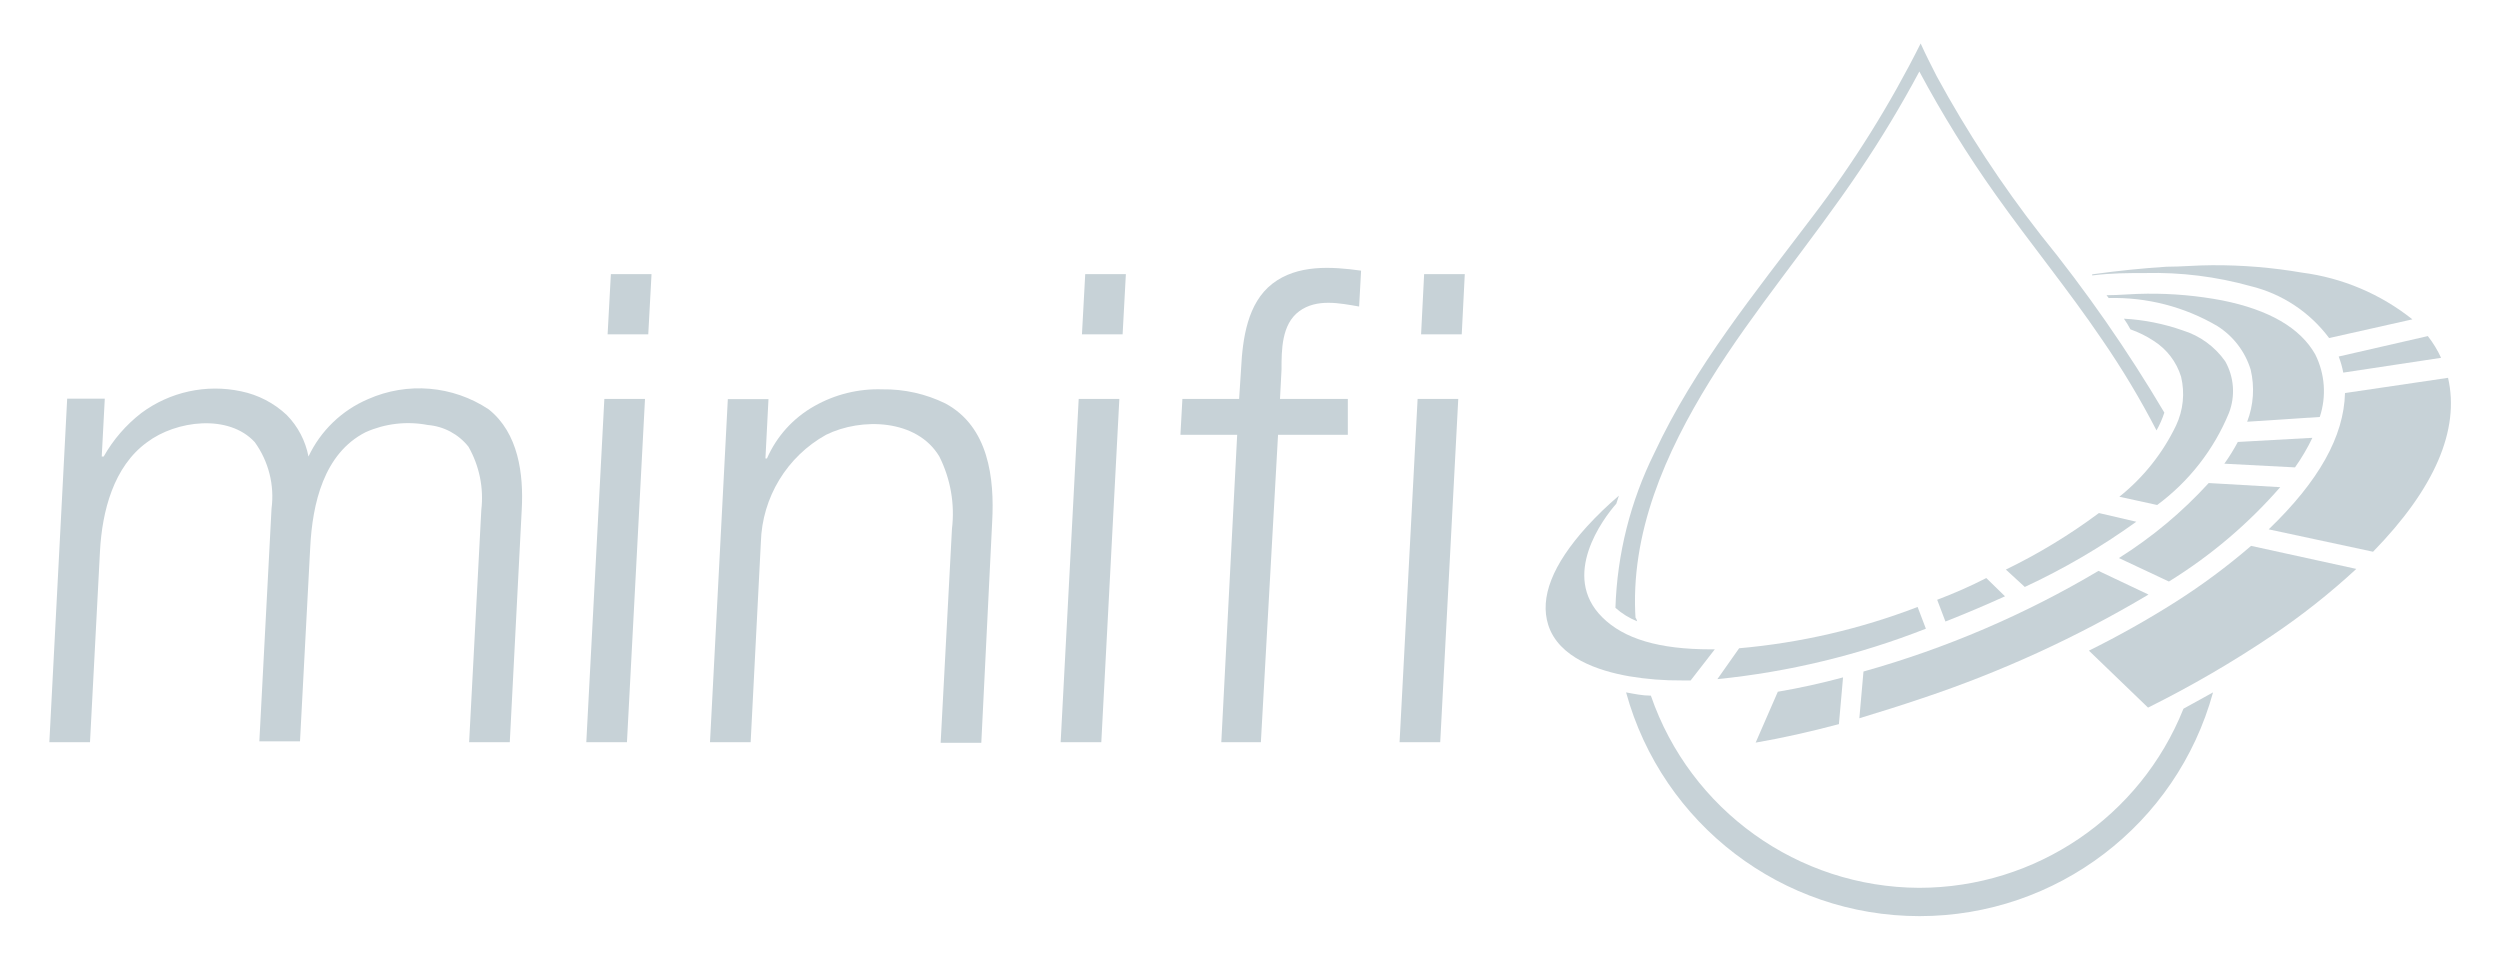
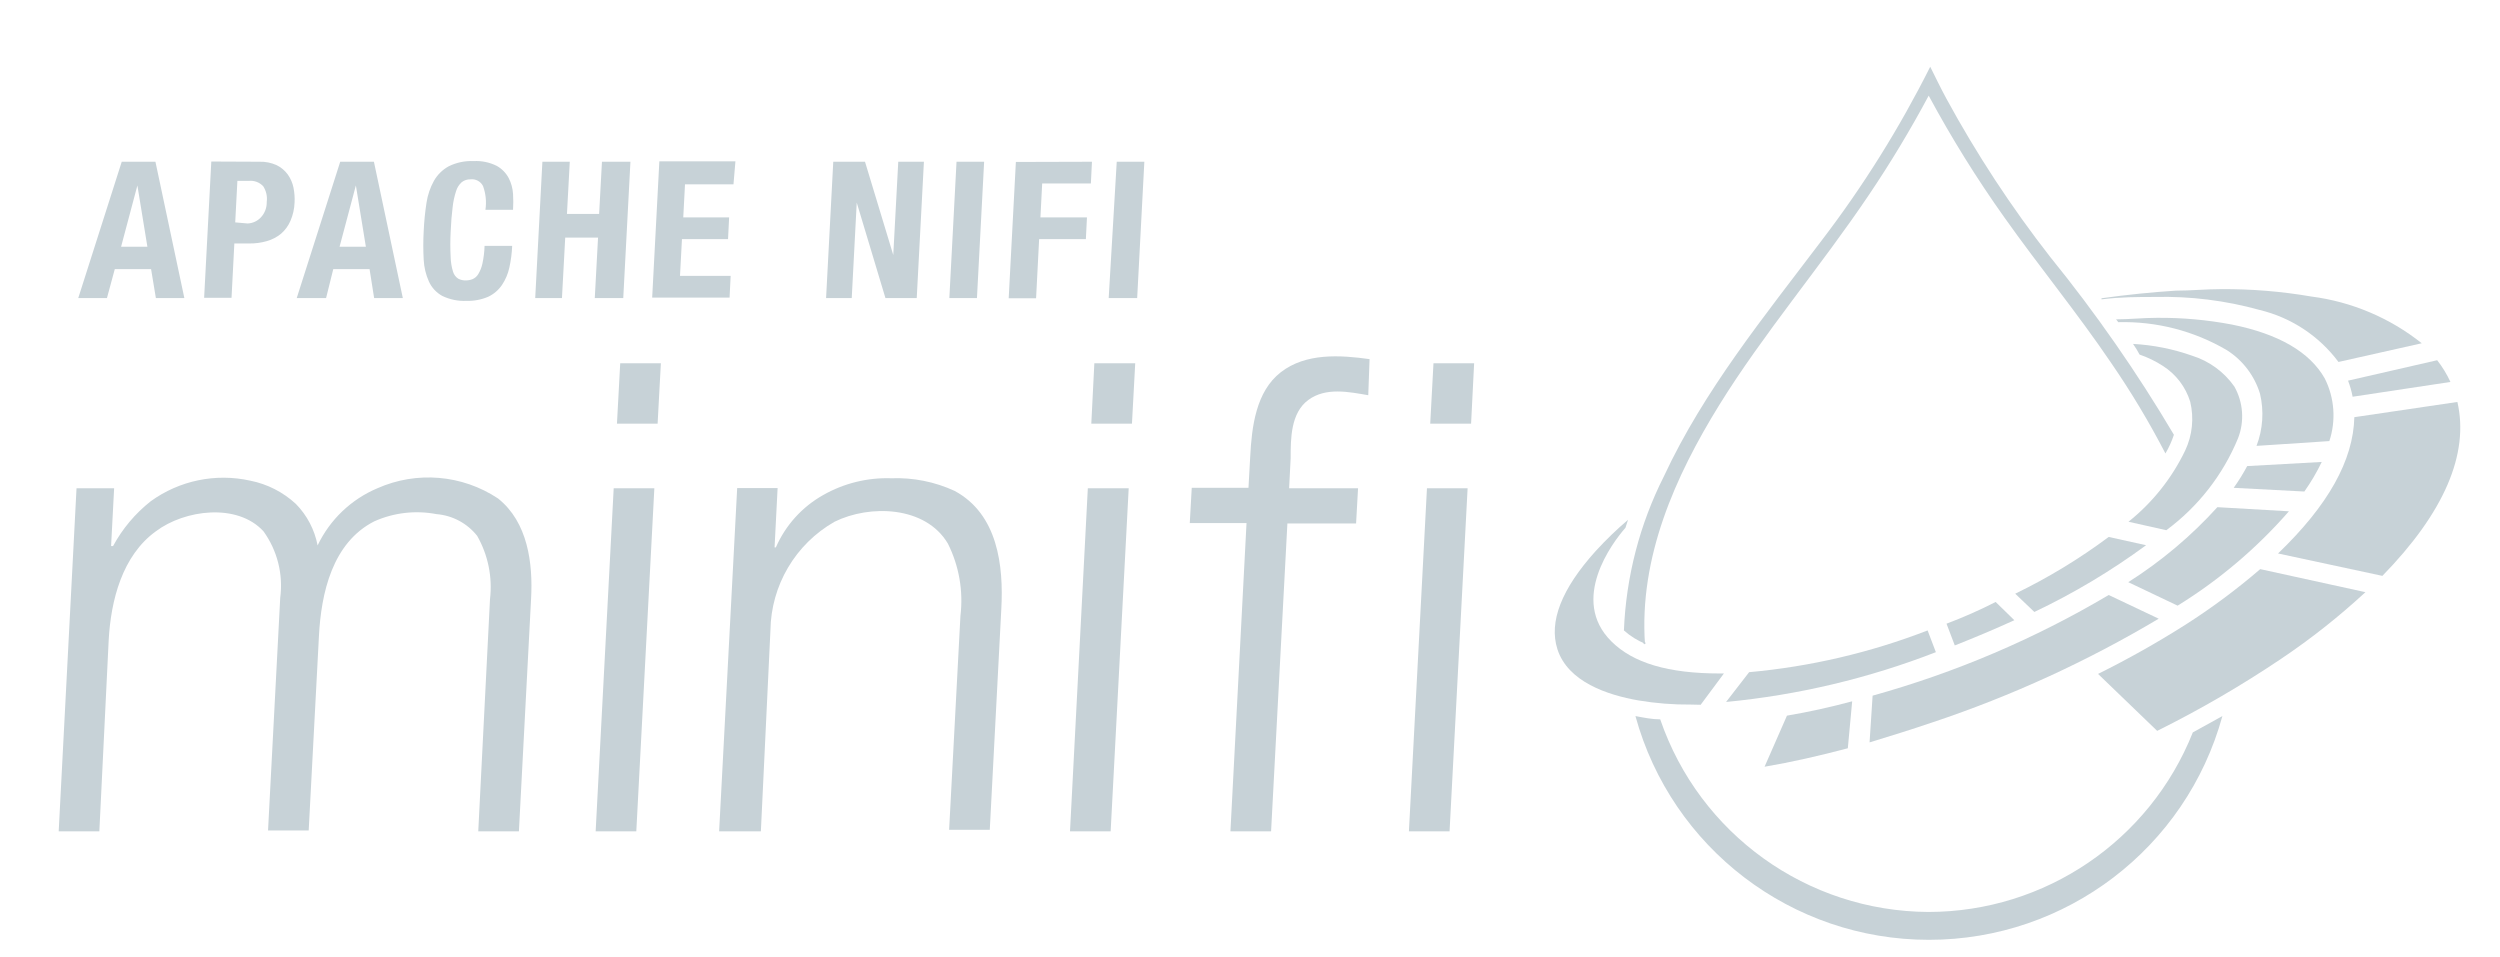
- <svg xmlns="http://www.w3.org/2000/svg" id="nifi-drop" viewBox="0 0 115 44">
+ <svg xmlns="http://www.w3.org/2000/svg" id="minifi" viewBox="0 0 115 44">
  <defs>
    <style>.cls-1{fill:#c7d2d7;}</style>
  </defs>
  <g id="minifi-logo-s-for-dark-bg">
-     <path class="cls-1" d="M75.24,28.53c-0.28-4,1.39-7.73,3.41-11s4.69-6.4,6.9-9.69a52.11,52.11,0,0,0,2.74-4.55,53,53,0,0,0,3.5,5.65c1.6,2.26,3.36,4.4,4.91,6.69a38.9,38.9,0,0,1,2.5,4.17,4.51,4.51,0,0,0,.36-0.82,67.74,67.74,0,0,0-5.69-8.18,53.07,53.07,0,0,1-4.78-7.29C88.83,3,88.57,2.49,88.35,2a50.11,50.11,0,0,1-5,8c-2.62,3.47-5.4,6.87-7.25,10.84a17.26,17.26,0,0,0-1.79,7.12,3.4,3.4,0,0,0,1,.62C75.22,28.22,75,28.42,75.24,28.53Z" />
-     <path class="cls-1" d="M88.28,40.84A13.11,13.11,0,0,1,75.94,32c-0.38,0-.76-0.08-1.14-0.15a14,14,0,0,0,27,0l-1.36.75A13.1,13.1,0,0,1,88.28,40.84Z" />
-     <g id="type-rings">
-       <polygon class="cls-1" points="27.95 15.38 29.82 15.38 29.97 12.61 28.1 12.61 27.95 15.38" />
-       <polygon class="cls-1" points="49.77 15.38 51.64 15.38 51.79 12.61 49.92 12.61 49.77 15.38" />
-       <path class="cls-1" d="M4.6,25.34c0.1-1.82.62-3.88,2.17-5,1.33-1,3.75-1.31,4.95,0a4.27,4.27,0,0,1,.77,3.06l-0.56,10.7H13.8l0.47-8.92c0.1-2,.62-4.32,2.55-5.3a4.8,4.8,0,0,1,2.86-.33,2.66,2.66,0,0,1,1.87,1,4.75,4.75,0,0,1,.59,2.91L21.58,34.14h1.87L24,23.44c0.09-1.63-.15-3.52-1.52-4.61a5.79,5.79,0,0,0-5.55-.47A5.35,5.35,0,0,0,14.19,21a3.72,3.72,0,0,0-1-1.91A4.34,4.34,0,0,0,11.09,18,5.7,5.7,0,0,0,6.5,19,6.68,6.68,0,0,0,4.77,21H4.68l0.14-2.66H3.09L2.27,34.14H4.14Z" />
-       <path class="cls-1" d="M35,24.94A5.84,5.84,0,0,1,38,20c1.62-.8,4.18-0.73,5.21,1a5.85,5.85,0,0,1,.58,3.33l-0.52,9.84h1.87L45.64,24c0.11-2-.16-4.37-2.15-5.44a6.37,6.37,0,0,0-2.9-.65,5.93,5.93,0,0,0-3.13.77,5.1,5.1,0,0,0-2.18,2.41H35.21l0.14-2.73H33.48L32.66,34.14h1.87Z" />
-       <path class="cls-1" d="M58.79,20H62L62,18.35H58.88L58.95,17c0-.9,0-2.08.81-2.68s1.88-.37,2.76-0.22l0.09-1.65c-1.36-.19-2.93-0.29-4.08.6s-1.37,2.53-1.44,3.91L57,18.35H54.39L54.3,20h2.61L56.18,34.14H58Z" />
-       <polygon class="cls-1" points="29.67 18.35 27.8 18.35 26.97 34.14 28.84 34.14 29.67 18.35" />
-       <polygon class="cls-1" points="51.49 18.35 49.62 18.35 48.79 34.14 50.66 34.14 51.49 18.35" />
-       <polygon class="cls-1" points="67.08 18.35 65.21 18.35 64.38 34.14 66.25 34.14 67.08 18.35" />
-       <polygon class="cls-1" points="65.37 15.38 67.24 15.38 67.38 12.61 65.51 12.61 65.37 15.38" />
-       <path class="cls-1" d="M107.79,17.14a4.24,4.24,0,0,0-.21-0.74l4.1-.94a5,5,0,0,1,.61,1Z" />
-       <path class="cls-1" d="M104.36,24.35c2.31-2.22,3.46-4.28,3.51-6.27l4.74-.7c0.55,2.39-.61,5.09-3.45,8Z" />
-       <path class="cls-1" d="M96.09,29.93a43.66,43.66,0,0,0,4-2.25,29.93,29.93,0,0,0,3.46-2.57l4.84,1.06a32,32,0,0,1-3.87,3.06,50.29,50.29,0,0,1-5.71,3.32Z" />
-       <path class="cls-1" d="M81.78,31.82c1-.17,2-0.39,3-0.66l-0.19,2.15c-1.32.35-2.6,0.64-3.83,0.85Z" />
-       <path class="cls-1" d="M85.72,30.89a44.86,44.86,0,0,0,10.81-4.63l2.3,1.09a53.18,53.18,0,0,1-10.38,4.76c-1,.34-2,0.65-2.92.93Z" />
-       <path class="cls-1" d="M102.32,21.33a9,9,0,0,0,.62-1l3.43-.19a9.34,9.34,0,0,1-.8,1.36Z" />
-       <path class="cls-1" d="M97.47,25.67a20,20,0,0,0,4.13-3.45l3.29,0.19a22.44,22.44,0,0,1-5.12,4.34Z" />
-       <path class="cls-1" d="M92.27,26.2a26.58,26.58,0,0,0,4.28-2.6L98.27,24A31.47,31.47,0,0,1,93.14,27Z" />
-       <path class="cls-1" d="M89.11,27.59c0.79-.3,1.54-0.63,2.26-1l0.86,0.84c-0.88.4-1.8,0.79-2.74,1.16Z" />
-       <path class="cls-1" d="M80,29.82a30.26,30.26,0,0,0,8.21-1.9l0.38,1A36.13,36.13,0,0,1,79,31.24Z" />
-       <path class="cls-1" d="M107.14,15.55a6.39,6.39,0,0,0-3.62-2.39,16.51,16.51,0,0,0-4.83-.6c-0.77,0-1.57,0-2.45.11l0-.05c1.21-.17,2.33-0.28,3.41-0.35,0.7,0,1.4-.07,2.1-0.07a23.55,23.55,0,0,1,4.14.34,10.26,10.26,0,0,1,5.08,2.15Z" />
-       <path class="cls-1" d="M103.37,19.4a4.07,4.07,0,0,0,.16-2.4A3.63,3.63,0,0,0,102,15a9.38,9.38,0,0,0-5-1.29l-0.1-.13c0.62,0,1.24-.07,1.87-0.07a17.56,17.56,0,0,1,3.46.31c2.14,0.43,3.58,1.26,4.27,2.48l0,0a3.78,3.78,0,0,1,.21,2.88Z" />
-       <path class="cls-1" d="M97.49,22.85a9.4,9.4,0,0,0,2.61-3.28,3.4,3.4,0,0,0,.23-2.24,3,3,0,0,0-1.26-1.65A4.9,4.9,0,0,0,98,15.15a4.29,4.29,0,0,0-.3-0.49,9.73,9.73,0,0,1,2.71.54,3.74,3.74,0,0,1,1.95,1.42,2.79,2.79,0,0,1,.17,2.38,10,10,0,0,1-3.3,4.23Z" />
-       <path class="cls-1" d="M77.36,31.3a13.82,13.82,0,0,1-2.41-.19c-1.44-.25-3.25-0.86-3.73-2.36-0.4-1.26.19-2.77,1.76-4.51a16.57,16.57,0,0,1,1.49-1.44l-0.12.37c-0.61.69-2.57,3.31-.65,5.22,1,1,2.62,1.48,5,1.48h0.18L77.77,31.3H77.36Z" />
+     <path class="cls-1" d="M75.67,29.64c-.28-4,1.39-7.73,3.41-11s4.69-6.4,6.9-9.69a52.11,52.11,0,0,0,2.74-4.55A53,53,0,0,0,92.2,10c1.6,2.26,3.36,4.4,4.91,6.69a38.9,38.9,0,0,1,2.5,4.17A4.51,4.51,0,0,0,100,20a67.74,67.74,0,0,0-5.69-8.18,53.07,53.07,0,0,1-4.78-7.29c-.26-.48-.51-1-.74-1.46a50.11,50.11,0,0,1-5,8c-2.62,3.47-5.4,6.87-7.25,10.84A17.26,17.26,0,0,0,74.7,29a3.4,3.4,0,0,0,1,.62C75.65,29.32,75.42,29.53,75.67,29.64Z" />
+     <path class="cls-1" d="M88.71,41.95a13.11,13.11,0,0,1-12.34-8.86c-.38,0-.76-.08-1.14-.15a14,14,0,0,0,27,0l-1.36.75A13.1,13.1,0,0,1,88.71,41.95Z" />
+     <polygon class="cls-1" points="28.38 19.49 30.25 19.49 30.4 16.71 28.53 16.71 28.38 19.49" />
+     <polygon class="cls-1" points="50.2 19.49 52.07 19.49 52.22 16.71 50.34 16.71 50.2 19.49" />
+     <path class="cls-1" d="M5,29.44c.1-1.82.62-3.88,2.17-5,1.33-1,3.75-1.31,4.95,0a4.27,4.27,0,0,1,.77,3.06l-.56,10.7h1.87l.47-8.92c.1-2,.62-4.32,2.55-5.3a4.8,4.8,0,0,1,2.86-.33,2.66,2.66,0,0,1,1.87,1,4.75,4.75,0,0,1,.59,2.91L22,38.24h1.87l.56-10.7c.09-1.63-.15-3.52-1.52-4.61a5.79,5.79,0,0,0-5.55-.47,5.35,5.35,0,0,0-2.75,2.63,3.72,3.72,0,0,0-1-1.91,4.34,4.34,0,0,0-2.1-1.07,5.7,5.7,0,0,0-4.58.95A6.68,6.68,0,0,0,5.2,25.12H5.11l.14-2.66H3.52L2.7,38.24H4.57Z" />
+     <path class="cls-1" d="M35.44,29a5.84,5.84,0,0,1,2.95-5c1.62-.8,4.18-.73,5.21,1a5.85,5.85,0,0,1,.58,3.33l-.52,9.84h1.87l.53-10.15c.11-2-.16-4.37-2.15-5.44A6.37,6.37,0,0,0,41,22a5.93,5.93,0,0,0-3.13.77,5.1,5.1,0,0,0-2.18,2.41h-.06l.14-2.73H33.91l-.83,15.79H35Z" />
+     <path class="cls-1" d="M59.22,24.08h3.16l.09-1.62H59.3l.07-1.38c0-.9,0-2.08.81-2.68s1.88-.37,2.76-.22L63,16.52c-1.36-.19-2.93-.29-4.08.6S57.58,19.64,57.51,21l-.08,1.44H54.82l-.09,1.62h2.61L56.6,38.24h1.87Z" />
+     <polygon class="cls-1" points="30.1 22.46 28.23 22.46 27.4 38.24 29.27 38.24 30.1 22.46" />
+     <polygon class="cls-1" points="51.92 22.46 50.04 22.46 49.22 38.24 51.09 38.24 51.92 22.46" />
+     <polygon class="cls-1" points="67.51 22.46 65.64 22.46 64.81 38.24 66.68 38.24 67.51 22.46" />
+     <polygon class="cls-1" points="65.79 19.49 67.67 19.49 67.81 16.71 65.94 16.71 65.79 19.49" />
+     <path class="cls-1" d="M108.22,18.25a4.24,4.24,0,0,0-.21-.74l4.1-.94a5,5,0,0,1,.61,1Z" />
+     <path class="cls-1" d="M104.79,25.46c2.31-2.22,3.46-4.28,3.51-6.27l4.74-.7c.55,2.39-.61,5.09-3.45,8Z" />
+     <path class="cls-1" d="M96.51,31a43.66,43.66,0,0,0,4-2.25,29.93,29.93,0,0,0,3.46-2.57l4.84,1.06a32,32,0,0,1-3.87,3.06,50.29,50.29,0,0,1-5.71,3.32Z" />
+     <path class="cls-1" d="M82.2,32.92c1-.17,2-.39,3-.66L85,34.42c-1.32.35-2.6.64-3.83.85Z" />
+     <path class="cls-1" d="M86.14,32A44.86,44.86,0,0,0,97,27.37l2.3,1.09a53.18,53.18,0,0,1-10.38,4.76c-1,.34-2,.65-2.92.93Z" />
+     <path class="cls-1" d="M102.75,22.44a9,9,0,0,0,.62-1l3.43-.19a9.34,9.34,0,0,1-.8,1.36Z" />
+     <path class="cls-1" d="M97.9,26.78A20,20,0,0,0,102,23.33l3.29.19a22.44,22.44,0,0,1-5.12,4.34Z" />
+     <path class="cls-1" d="M92.7,27.31A26.58,26.58,0,0,0,97,24.7l1.72.38a31.47,31.47,0,0,1-5.14,3.07Z" />
+     <path class="cls-1" d="M89.54,28.69c.79-.3,1.54-.63,2.26-1l.86.84c-.88.4-1.8.79-2.74,1.16Z" />
+     <path class="cls-1" d="M80.46,30.92A30.26,30.26,0,0,0,88.67,29l.38,1a36.13,36.13,0,0,1-9.65,2.29Z" />
+     <path class="cls-1" d="M107.57,16.65a6.39,6.39,0,0,0-3.62-2.39,16.51,16.51,0,0,0-4.83-.6c-.77,0-1.57,0-2.45.11l0-.05c1.21-.17,2.33-.28,3.41-.35.7,0,1.4-.07,2.1-.07a23.55,23.55,0,0,1,4.14.34,10.26,10.26,0,0,1,5.08,2.15Z" />
+     <path class="cls-1" d="M103.8,20.51a4.07,4.07,0,0,0,.16-2.4,3.63,3.63,0,0,0-1.52-2,9.38,9.38,0,0,0-5-1.29l-.1-.13c.62,0,1.24-.07,1.87-.07a17.56,17.56,0,0,1,3.46.31c2.14.43,3.58,1.26,4.27,2.48l0,0a3.78,3.78,0,0,1,.21,2.88Z" />
+     <path class="cls-1" d="M97.91,24a9.4,9.4,0,0,0,2.61-3.28,3.4,3.4,0,0,0,.23-2.24,3,3,0,0,0-1.26-1.65,4.9,4.9,0,0,0-1.07-.52,4.29,4.29,0,0,0-.3-.49,9.73,9.73,0,0,1,2.71.54,3.74,3.74,0,0,1,1.95,1.42,2.79,2.79,0,0,1,.17,2.38,10,10,0,0,1-3.3,4.23Z" />
+     <path class="cls-1" d="M77.78,32.41a13.82,13.82,0,0,1-2.41-.19c-1.44-.25-3.25-.86-3.73-2.36-.4-1.26.19-2.77,1.76-4.51a16.57,16.57,0,0,1,1.49-1.44l-.12.37c-.61.69-2.57,3.31-.65,5.22,1,1,2.62,1.48,5,1.48h.18l-1.07,1.44Z" />
+     <g id="apache-nifi">
+       <path class="cls-1" d="M7.15,7.44l1.33,6.27H7.17l-.22-1.33H5.28l-.36,1.33H3.6l2-6.27Zm-.37,3.91L6.32,8.53h0l-.75,2.82Z" />
+       <path class="cls-1" d="M11.93,7.44a1.77,1.77,0,0,1,.8.16,1.38,1.38,0,0,1,.51.43,1.58,1.58,0,0,1,.26.6,2.74,2.74,0,0,1,.05.69,2.31,2.31,0,0,1-.19.84,1.65,1.65,0,0,1-.43.59,1.81,1.81,0,0,1-.65.34,2.8,2.8,0,0,1-.82.11h-.68l-.13,2.5H9.39l.33-6.27Zm-.54,2.84A.88.88,0,0,0,12,10a1,1,0,0,0,.27-.71,1.07,1.07,0,0,0-.16-.72.79.79,0,0,0-.66-.25h-.53l-.1,1.91Z" />
+       <path class="cls-1" d="M17.2,7.44l1.33,6.27H17.21L17,12.38H15.33L15,13.71H13.65l2-6.27Zm-.37,3.91-.46-2.82h0l-.75,2.82Z" />
+       <path class="cls-1" d="M22.22,8.56a.57.57,0,0,0-.58-.31.62.62,0,0,0-.4.13.9.9,0,0,0-.26.41,3.61,3.61,0,0,0-.16.75q-.06.46-.09,1.13a10.91,10.91,0,0,0,0,1.15,2.47,2.47,0,0,0,.11.68.58.58,0,0,0,.24.32.71.71,0,0,0,.35.08.86.86,0,0,0,.31-.06.57.57,0,0,0,.26-.23,1.57,1.57,0,0,0,.19-.48,4.44,4.44,0,0,0,.1-.82h1.27a5.77,5.77,0,0,1-.13,1,2.31,2.31,0,0,1-.34.8,1.59,1.59,0,0,1-.63.54,2.36,2.36,0,0,1-1,.19,2.31,2.31,0,0,1-1.12-.23,1.43,1.43,0,0,1-.61-.66,2.78,2.78,0,0,1-.24-1,11.93,11.93,0,0,1,0-1.32,12.13,12.13,0,0,1,.13-1.31,3,3,0,0,1,.34-1,1.75,1.75,0,0,1,.68-.67,2.35,2.35,0,0,1,1.15-.24,2.12,2.12,0,0,1,1.06.22,1.39,1.39,0,0,1,.55.56,1.84,1.84,0,0,1,.2.73,6,6,0,0,1,0,.73H22.33A2.23,2.23,0,0,0,22.22,8.56Z" />
+       <path class="cls-1" d="M26.21,7.44l-.13,2.4h1.48l.13-2.4H29l-.33,6.27H27.36l.15-2.78H26l-.15,2.78H24.62l.33-6.27Z" />
+       <path class="cls-1" d="M33.74,8.48H31.51L31.43,10h2.11l-.05,1H31.37l-.09,1.69h2.33l-.05,1H30l.33-6.27h3.5Z" />
+       <path class="cls-1" d="M41.09,11.73h0l.23-4.29H42.5l-.33,6.27H40.73L39.41,9.32h0l-.23,4.39H38l.33-6.27h1.46Z" />
+       <path class="cls-1" d="M44,7.44h1.27l-.33,6.27H43.67Z" />
+       <path class="cls-1" d="M50.23,7.44l-.05,1H47.94L47.86,10H50l-.05,1H47.8l-.14,2.72H46.4l.33-6.27Z" />
+       <path class="cls-1" d="M51.37,7.44h1.27l-.33,6.27H51Z" />
    </g>
  </g>
</svg>
